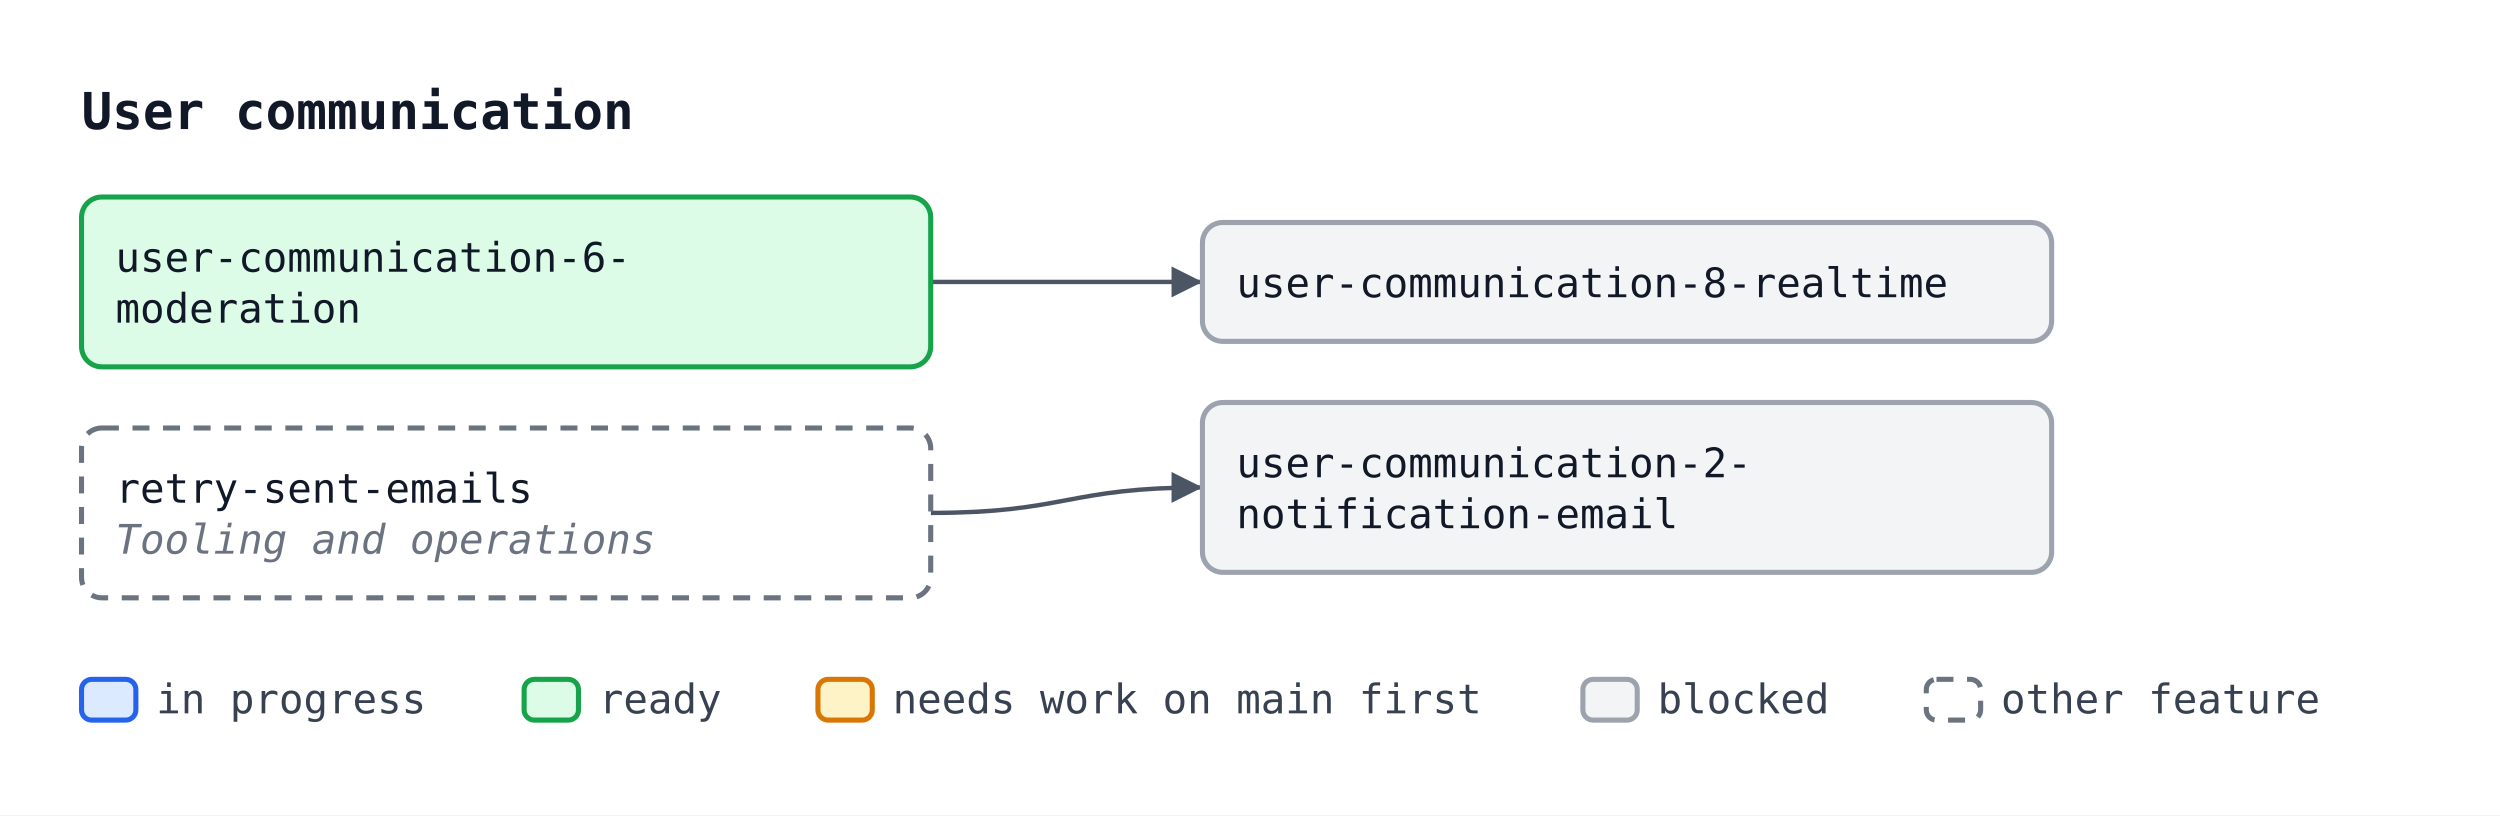
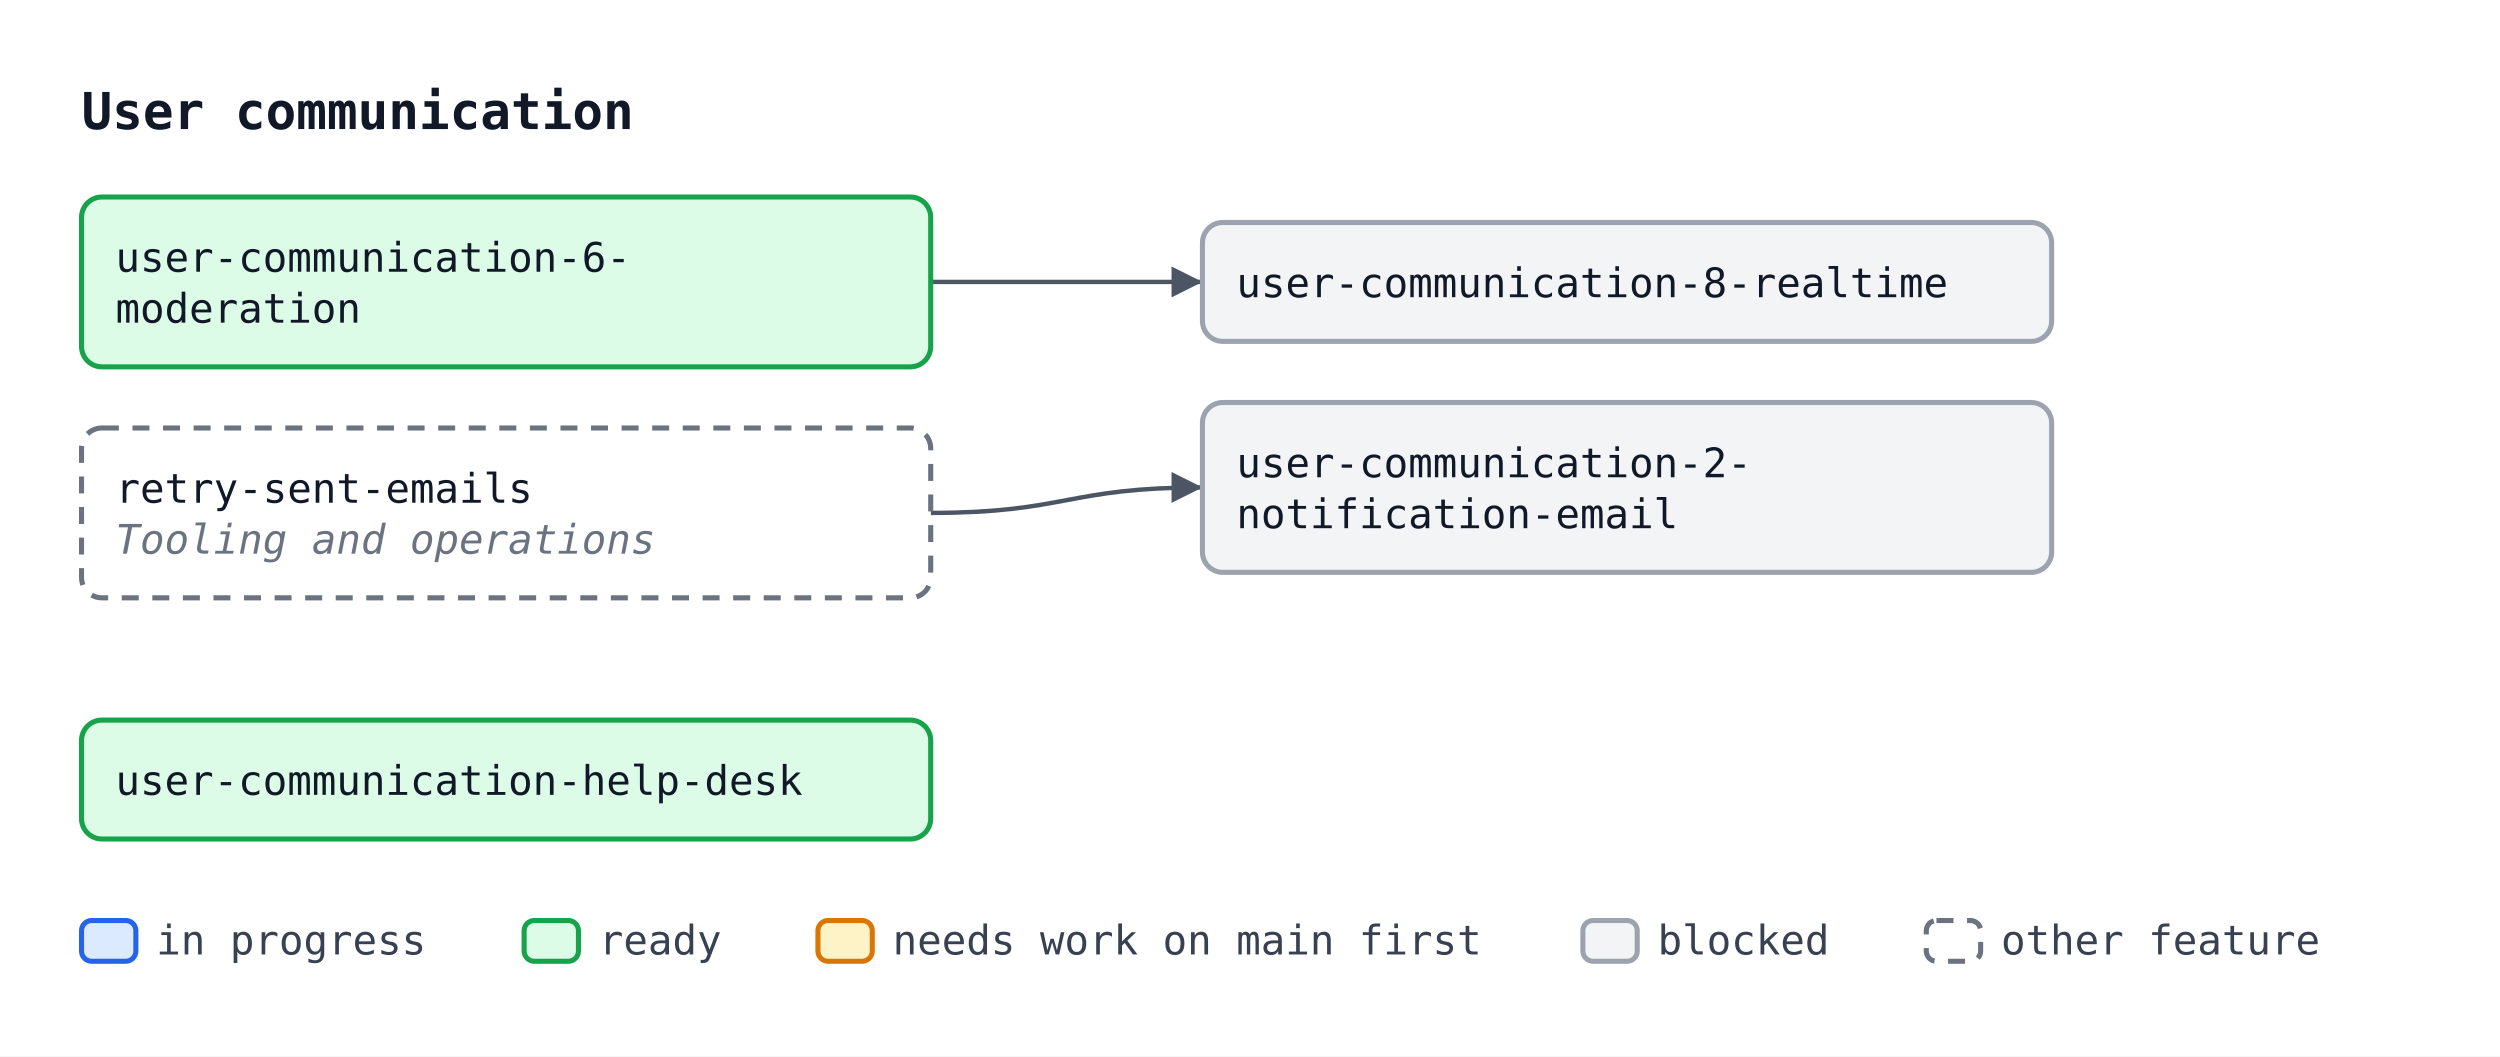
- <svg xmlns="http://www.w3.org/2000/svg" width="736" height="240" viewBox="0 0 736 240" font-family="ui-monospace, SFMono-Regular, Menlo, Consolas, monospace" font-size="12">
+ <svg xmlns="http://www.w3.org/2000/svg" width="736" height="311" viewBox="0 0 736 311" font-family="ui-monospace, SFMono-Regular, Menlo, Consolas, monospace" font-size="12">
  <defs>
    <marker id="arrow" viewBox="0 0 10 10" refX="10" refY="5" markerWidth="7" markerHeight="7" orient="auto-start-reverse">
      <path d="M0,0 L10,5 L0,10 z" fill="#4b5563" />
    </marker>
  </defs>
-   <rect width="736" height="240" fill="#ffffff" />
+   <rect width="736" height="311" fill="#ffffff" />
  <text x="24" y="38" font-size="15" font-weight="bold" fill="#111827">User communication</text>
  <path d="M274.0,151.0 C314.0,151.0 314.0,143.5 354.0,143.5" fill="none" stroke="#4b5563" stroke-width="1.3" marker-end="url(#arrow)" />
  <path d="M274.0,83.0 C314.0,83.0 314.0,83.0 354.0,83.0" fill="none" stroke="#4b5563" stroke-width="1.3" marker-end="url(#arrow)" />
  <rect x="354.0" y="118.5" width="250" height="50" rx="6" fill="#f3f4f6" stroke="#9ca3af" stroke-width="1.5" />
  <text x="364.0" y="140.5" fill="#111827">user-communication-2-</text>
  <text x="364.0" y="155.5" fill="#111827">notification-email</text>
  <rect x="24.0" y="58.0" width="250" height="50" rx="6" fill="#dcfce7" stroke="#16a34a" stroke-width="1.5" />
  <text x="34.0" y="80.0" fill="#111827">user-communication-6-</text>
  <text x="34.0" y="95.0" fill="#111827">moderation</text>
  <rect x="354.0" y="65.5" width="250" height="35" rx="6" fill="#f3f4f6" stroke="#9ca3af" stroke-width="1.5" />
  <text x="364.0" y="87.5" fill="#111827">user-communication-8-realtime</text>
  <rect x="24.0" y="126.0" width="250" height="50" rx="6" fill="#ffffff" stroke="#6b7280" stroke-width="1.5" stroke-dasharray="5 4" />
  <text x="34.0" y="148.0" fill="#111827">retry-sent-emails</text>
  <text x="34.0" y="163.0" fill="#6b7280" font-style="italic">Tooling and operations</text>
-   <rect x="24.0" y="200" width="16" height="12" rx="3" fill="#dbeafe" stroke="#2563eb" stroke-width="1.5" />
-   <text x="46.0" y="210" fill="#374151">in progress</text>
-   <rect x="154.3" y="200" width="16" height="12" rx="3" fill="#dcfce7" stroke="#16a34a" stroke-width="1.5" />
-   <text x="176.3" y="210" fill="#374151">ready</text>
-   <rect x="240.8" y="200" width="16" height="12" rx="3" fill="#fef3c7" stroke="#d97706" stroke-width="1.5" />
-   <text x="262.8" y="210" fill="#374151">needs work on main first</text>
-   <rect x="466.0" y="200" width="16" height="12" rx="3" fill="#f3f4f6" stroke="#9ca3af" stroke-width="1.5" />
-   <text x="488.0" y="210" fill="#374151">blocked</text>
-   <rect x="567.1" y="200" width="16" height="12" rx="3" fill="#ffffff" stroke="#6b7280" stroke-width="1.5" stroke-dasharray="5 4" />
-   <text x="589.1" y="210" fill="#374151">other feature</text>
+   <rect x="24.0" y="212.0" width="250" height="35" rx="6" fill="#dcfce7" stroke="#16a34a" stroke-width="1.5" />
+   <text x="34.0" y="234.0" fill="#111827">user-communication-help-desk</text>
+   <rect x="24.0" y="271" width="16" height="12" rx="3" fill="#dbeafe" stroke="#2563eb" stroke-width="1.5" />
+   <text x="46.0" y="281" fill="#374151">in progress</text>
+   <rect x="154.3" y="271" width="16" height="12" rx="3" fill="#dcfce7" stroke="#16a34a" stroke-width="1.5" />
+   <text x="176.3" y="281" fill="#374151">ready</text>
+   <rect x="240.8" y="271" width="16" height="12" rx="3" fill="#fef3c7" stroke="#d97706" stroke-width="1.5" />
+   <text x="262.8" y="281" fill="#374151">needs work on main first</text>
+   <rect x="466.0" y="271" width="16" height="12" rx="3" fill="#f3f4f6" stroke="#9ca3af" stroke-width="1.5" />
+   <text x="488.0" y="281" fill="#374151">blocked</text>
+   <rect x="567.1" y="271" width="16" height="12" rx="3" fill="#ffffff" stroke="#6b7280" stroke-width="1.5" stroke-dasharray="5 4" />
+   <text x="589.1" y="281" fill="#374151">other feature</text>
</svg>
